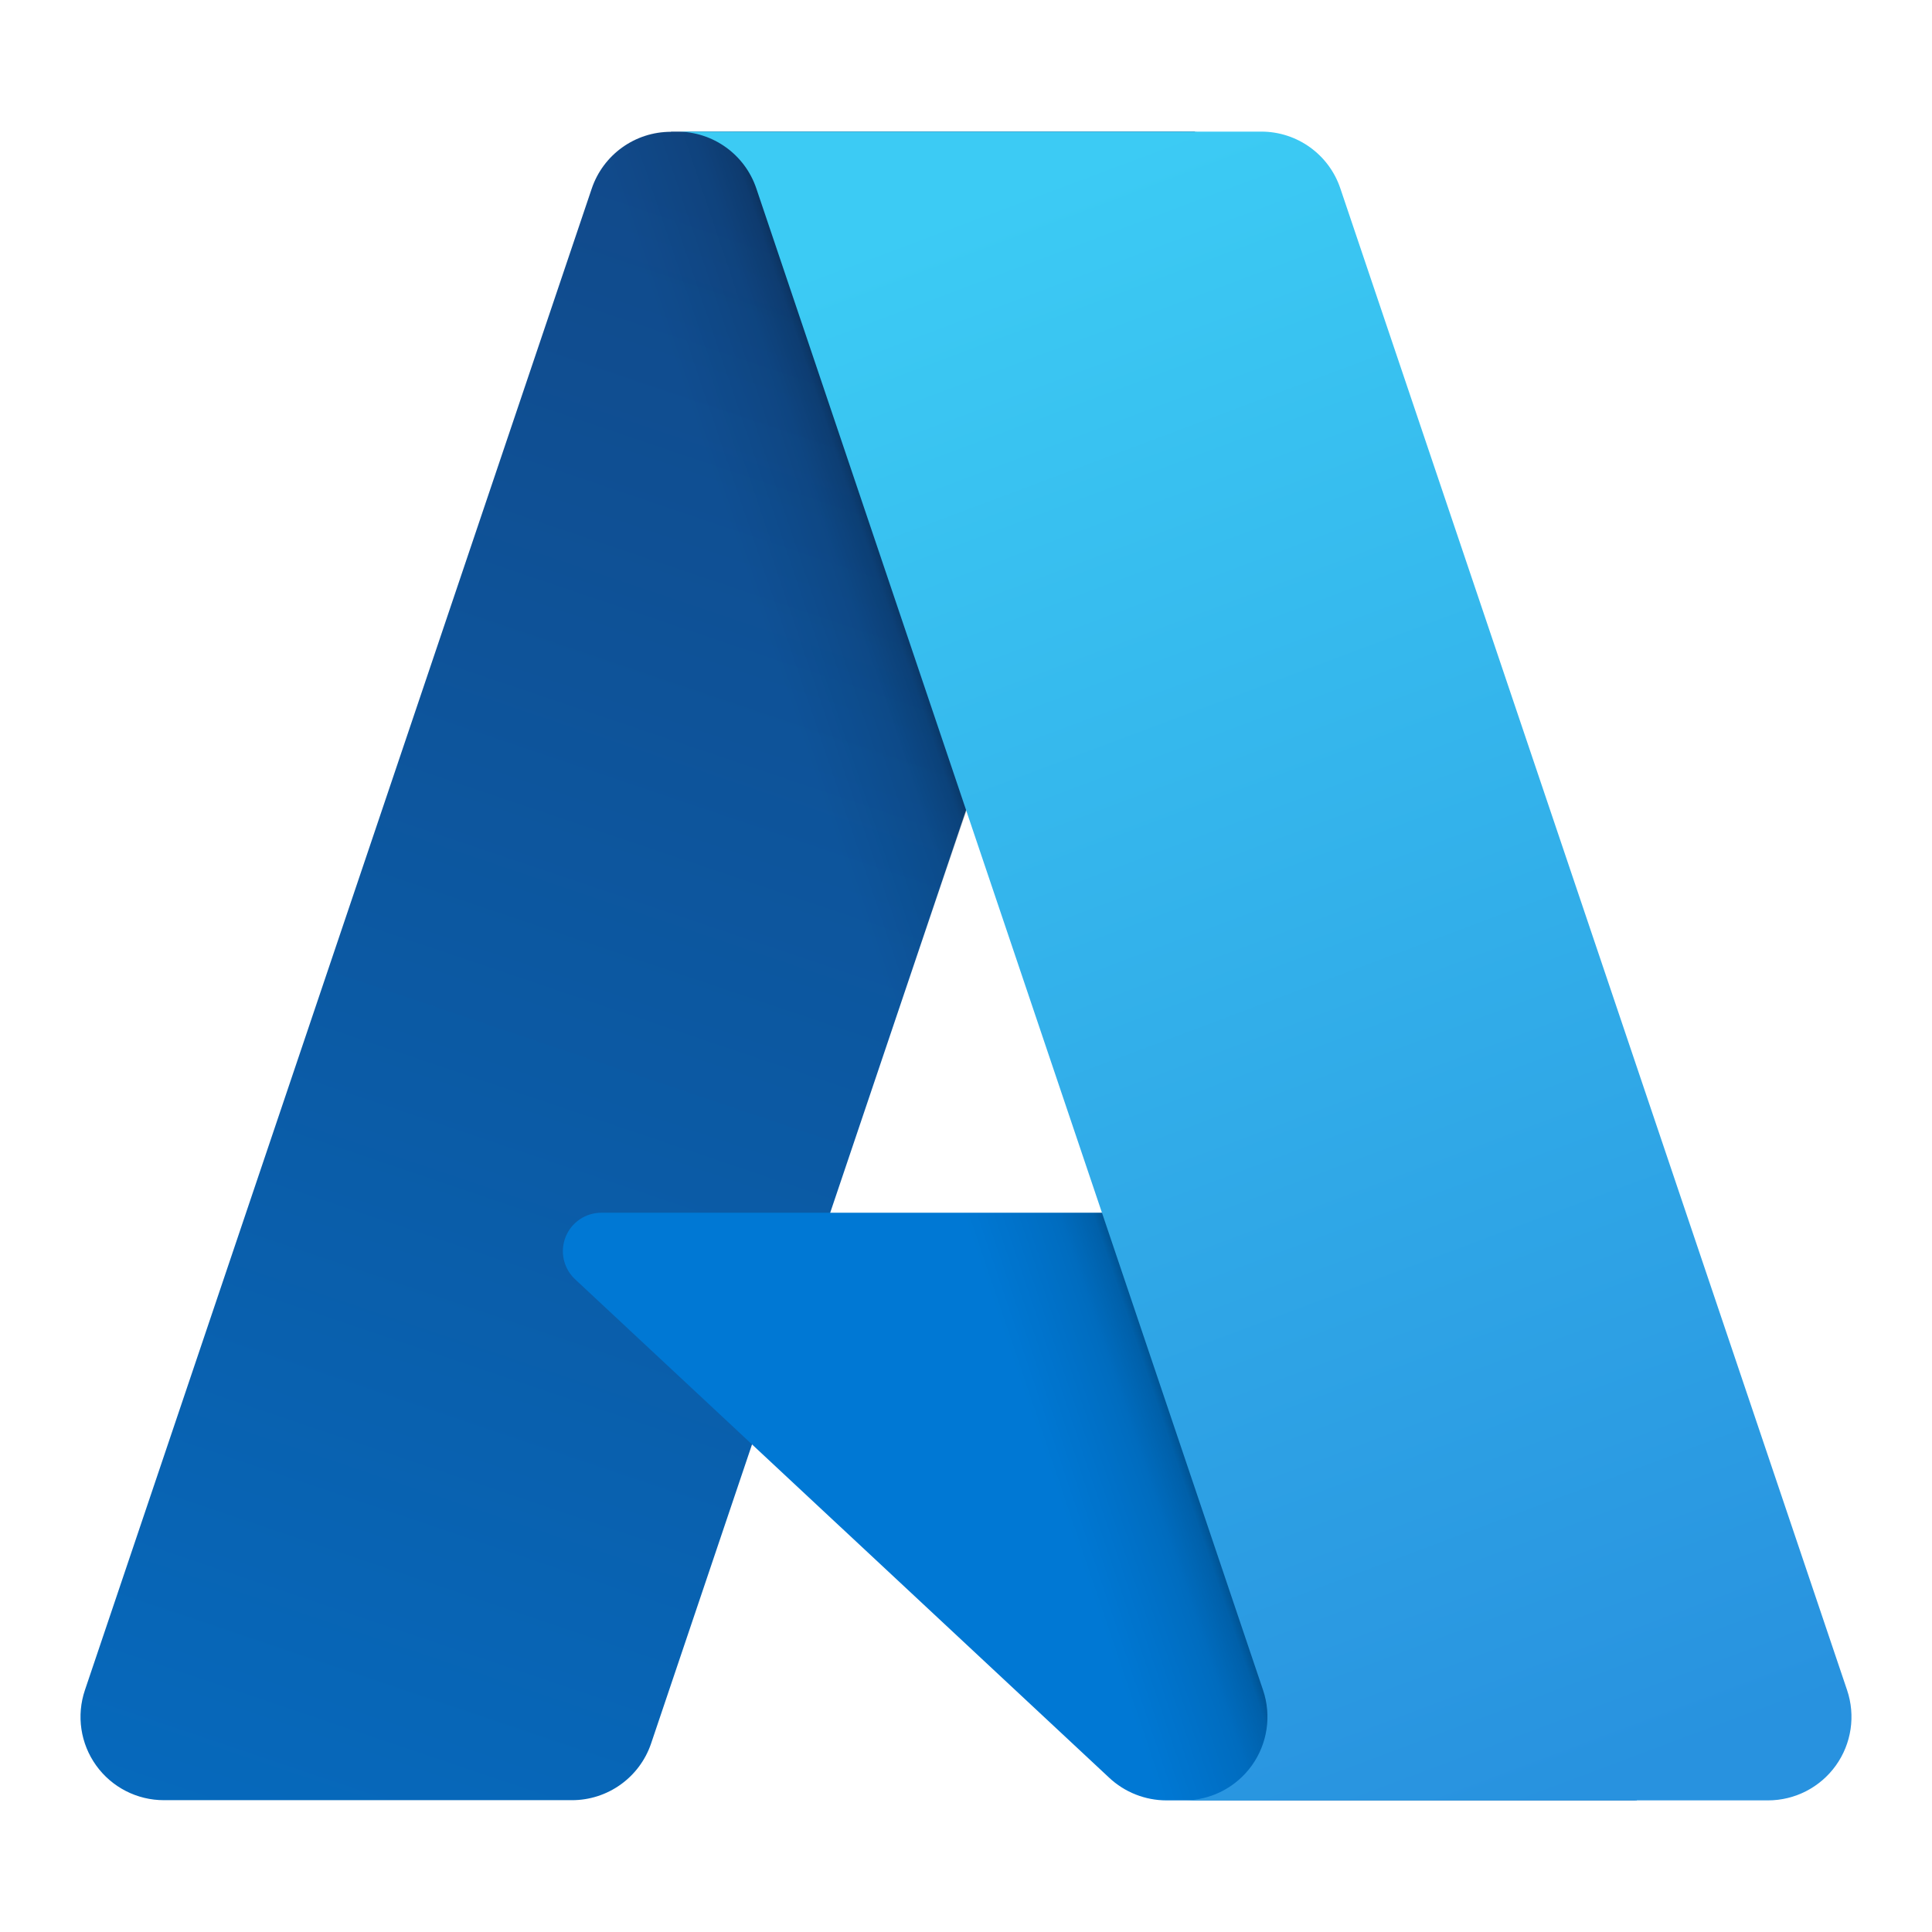
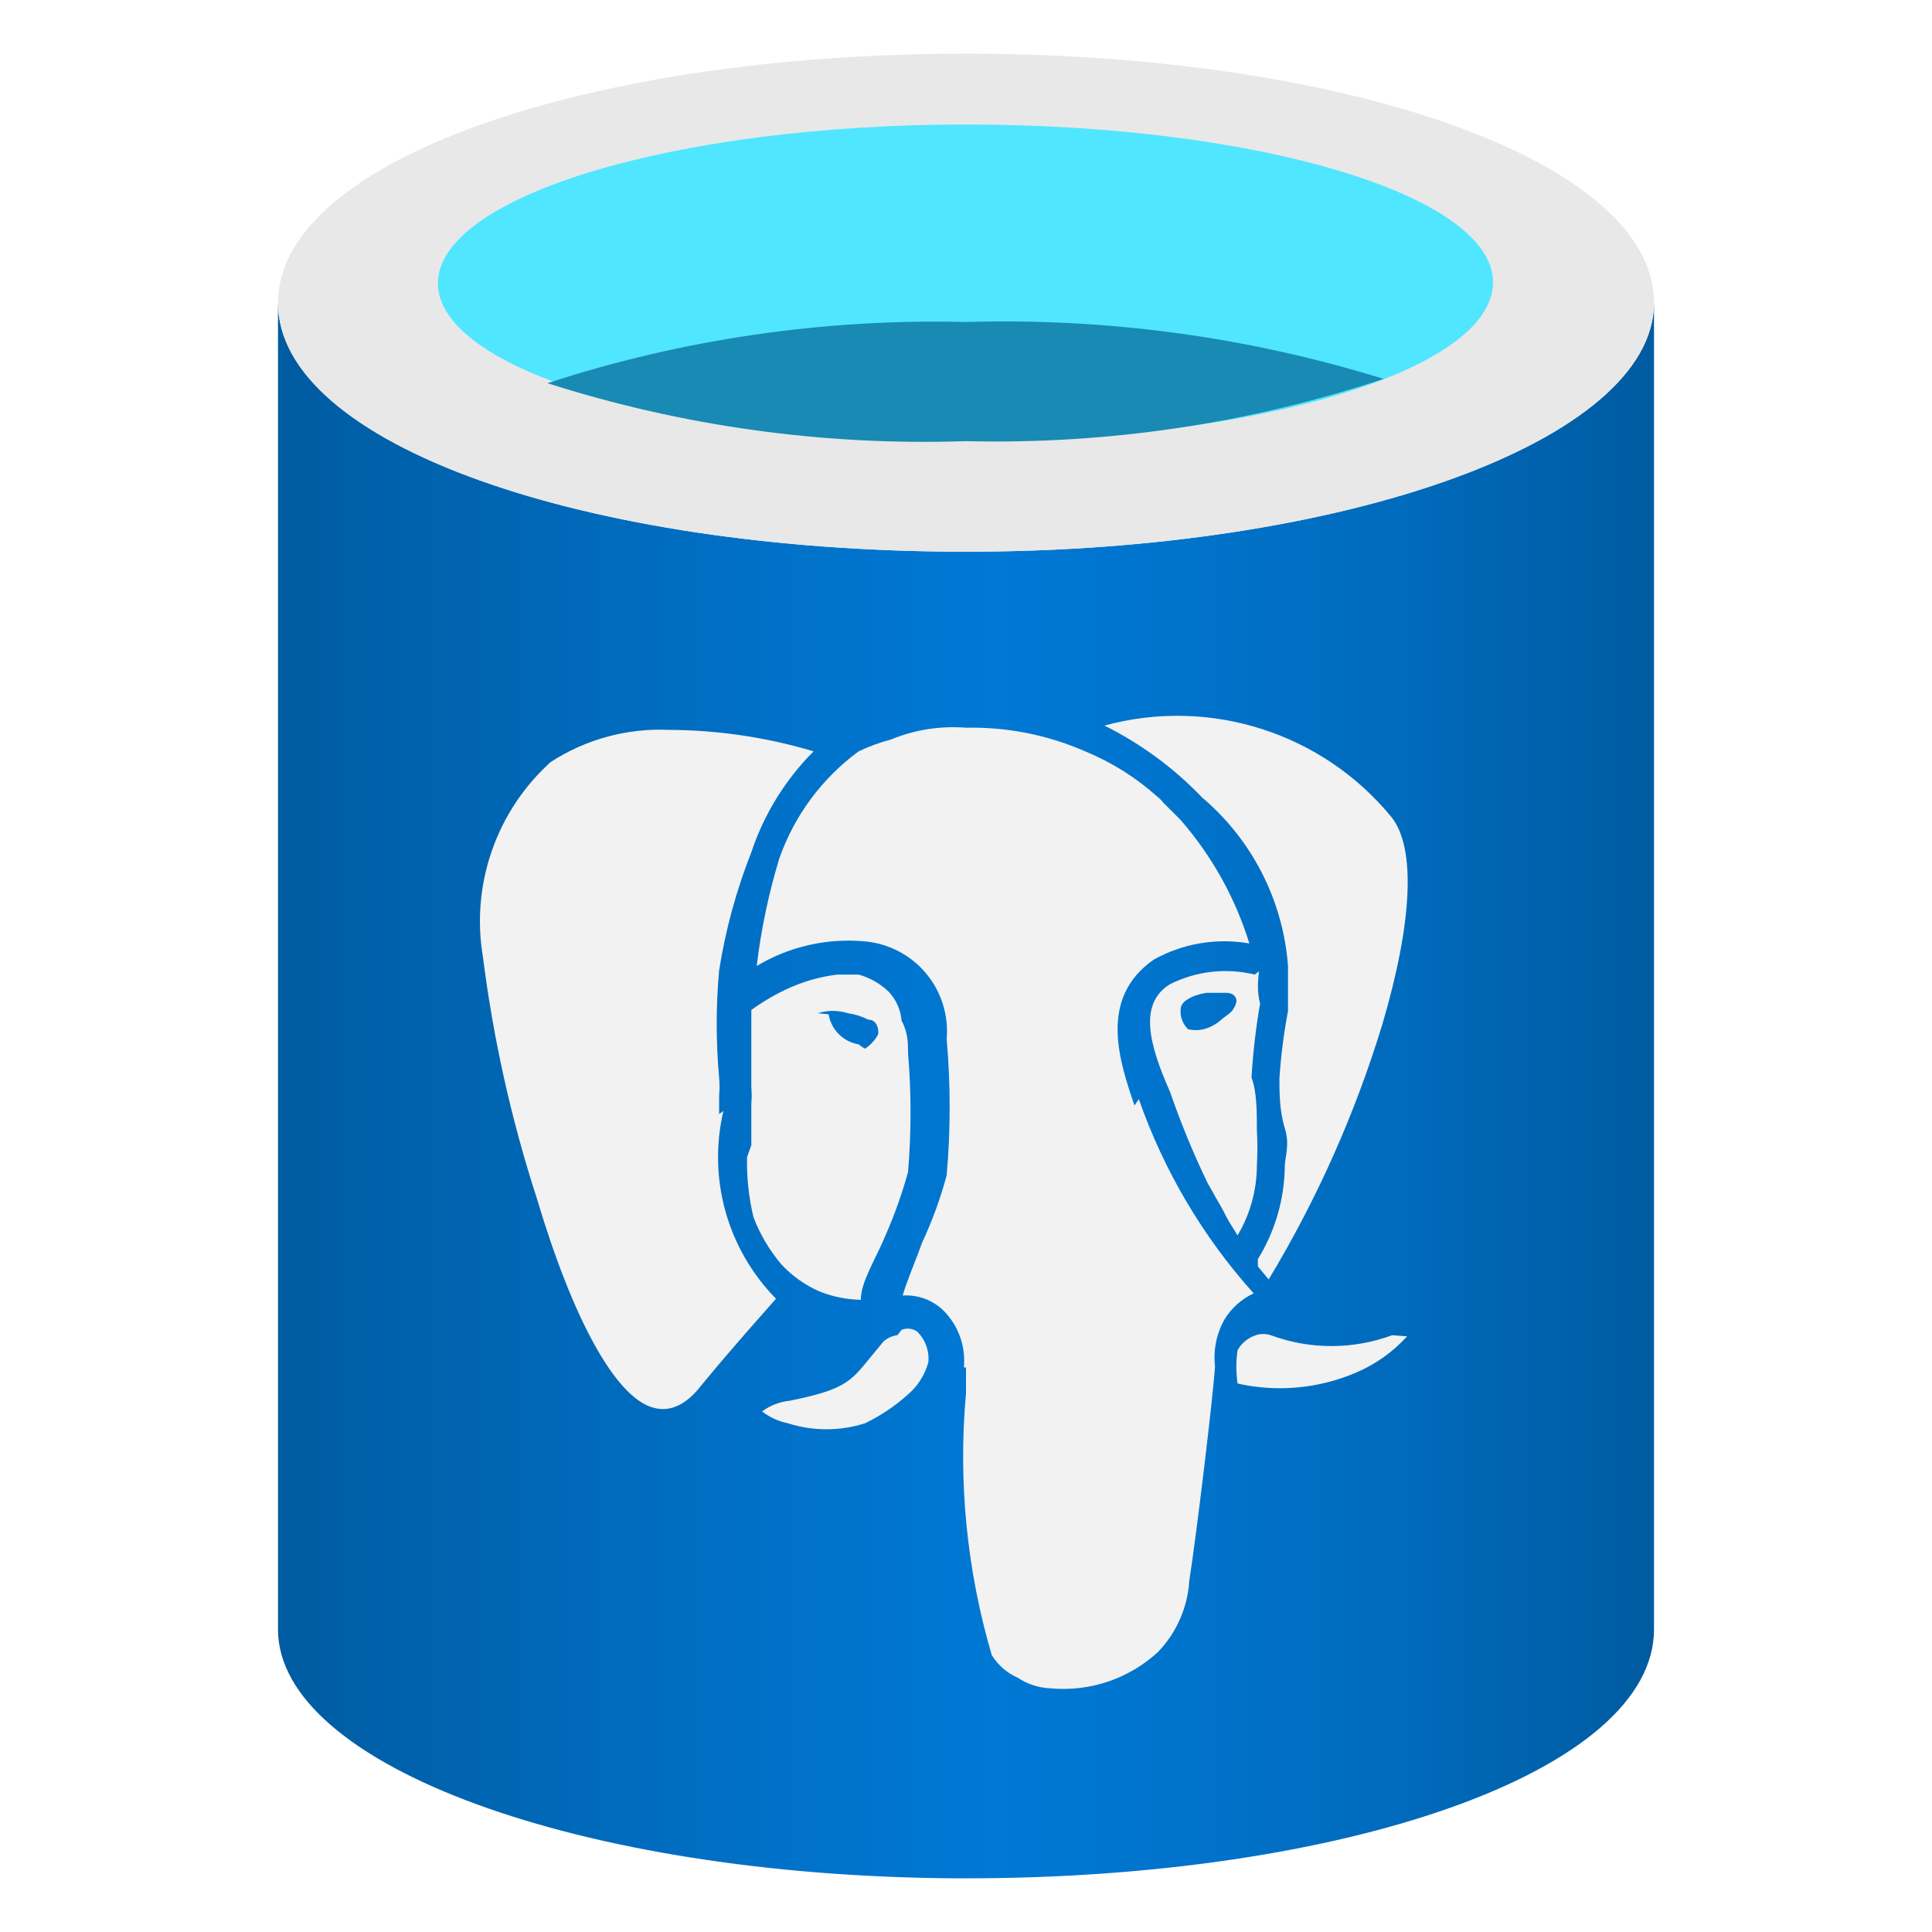
- <svg xmlns="http://www.w3.org/2000/svg" viewBox="0 0 96 96">
+ <svg xmlns="http://www.w3.org/2000/svg" id="fc890127-728b-4ac0-b5da-86cdfc191e86" width="18" height="18" viewBox="0 0 18 18">
  <defs>
-     <linearGradient id="a" x1="-1032.17" x2="-1059.21" y1="145.31" y2="65.43" gradientTransform="matrix(1 0 0 -1 1075 158)" gradientUnits="userSpaceOnUse">
-       <stop offset="0" stop-color="#114a8b" />
-       <stop offset="1" stop-color="#0669bc" />
-     </linearGradient>
-     <linearGradient id="b" x1="-1023.73" x2="-1029.98" y1="108.08" y2="105.97" gradientTransform="matrix(1 0 0 -1 1075 158)" gradientUnits="userSpaceOnUse">
-       <stop offset="0" stop-opacity=".3" />
-       <stop offset=".07" stop-opacity=".2" />
-       <stop offset=".32" stop-opacity=".1" />
-       <stop offset=".62" stop-opacity=".05" />
-       <stop offset="1" stop-opacity="0" />
-     </linearGradient>
-     <linearGradient id="c" x1="-1027.16" x2="-997.48" y1="147.64" y2="68.56" gradientTransform="matrix(1 0 0 -1 1075 158)" gradientUnits="userSpaceOnUse">
-       <stop offset="0" stop-color="#3ccbf4" />
-       <stop offset="1" stop-color="#2892df" />
+     <linearGradient id="a28dee20-4c71-46b5-b957-804c67da725a" x1="2.44" y1="10.67" x2="15.27" y2="10.67" gradientTransform="translate(0.14 -0.5) rotate(-0.01)" gradientUnits="userSpaceOnUse">
+       <stop offset="0" stop-color="#005ba1" />
+       <stop offset="0.07" stop-color="#0060a9" />
+       <stop offset="0.36" stop-color="#0071c8" />
+       <stop offset="0.52" stop-color="#0078d4" />
+       <stop offset="0.64" stop-color="#0074cd" />
+       <stop offset="0.82" stop-color="#006abb" />
+       <stop offset="1" stop-color="#005ba1" />
    </linearGradient>
  </defs>
-   <path fill="url(#a)" d="M33.34 6.54h26.04l-27.03 80.1a4.15 4.15 0 0 1-3.94 2.81H8.15a4.14 4.14 0 0 1-3.93-5.47L29.4 9.38a4.15 4.15 0 0 1 3.94-2.83z" />
-   <path fill="#0078d4" d="M71.17 60.26H29.88a1.91 1.91 0 0 0-1.3 3.31l26.53 24.76a4.17 4.17 0 0 0 2.85 1.13h23.38z" />
-   <path fill="url(#b)" d="M33.34 6.54a4.12 4.12 0 0 0-3.95 2.88L4.25 83.92a4.14 4.14 0 0 0 3.91 5.54h20.79a4.44 4.44 0 0 0 3.4-2.9l5.02-14.78 17.91 16.7a4.24 4.24 0 0 0 2.67.97h23.29L71.02 60.26H41.24L59.47 6.55z" />
-   <path fill="url(#c)" d="M66.6 9.36a4.14 4.14 0 0 0-3.93-2.82H33.65a4.15 4.15 0 0 1 3.93 2.82l25.18 74.62a4.15 4.15 0 0 1-3.93 5.48h29.02a4.15 4.15 0 0 0 3.93-5.48z" />
+   <path d="M9,5.14c-3.54,0-6.41-1-6.41-2.32V15.18c0,1.27,2.82,2.3,6.32,2.32H9c3.54,0,6.41-1,6.41-2.32V2.82C15.41,4.1,12.54,5.14,9,5.14Z" fill="url(#a28dee20-4c71-46b5-b957-804c67da725a)" />
+   <path d="M15.41,2.82c0,1.28-2.87,2.32-6.41,2.32s-6.41-1-6.41-2.32S5.46.5,9,.5s6.41,1,6.41,2.32" fill="#e8e8e8" />
+   <path d="M13.91,2.63c0,.82-2.2,1.48-4.91,1.48S4.08,3.45,4.08,2.64,6.28,1.16,9,1.16s4.91.66,4.91,1.47" fill="#50e6ff" />
+   <path d="M9,3a11.65,11.65,0,0,0-3.9.57A11.53,11.53,0,0,0,9,4.11a11.47,11.47,0,0,0,3.89-.58A11.93,11.93,0,0,0,9,3Z" fill="#198ab3" />
+   <path d="M12,9c0,.08,0,.24,0,.42a5.12,5.12,0,0,0-.08.63c0,.12,0,.3.05.46s0,.27,0,.36a1.68,1.68,0,0,1-.25.86.43.43,0,0,0,0,.07l.1.12a10.55,10.55,0,0,0,1.06-2.38h0c.28-.95.31-1.63.09-1.92a2.58,2.58,0,0,0-2.68-.86,3.29,3.29,0,0,1,.91.67A2.28,2.28,0,0,1,12,9Zm-.31.08a1.15,1.15,0,0,0-.79.09c-.29.18-.2.55,0,1a7.77,7.77,0,0,0,.35.85l.09.16h0c.05.08.08.15.11.2l.08.13a1.28,1.28,0,0,0,.18-.65,2.86,2.86,0,0,0,0-.33c0-.17,0-.36-.05-.49a6.1,6.1,0,0,1,.08-.69C11.71,9.24,11.72,9.13,11.73,9.05Zm-.3.41a.4.4,0,0,1-.18.1h0a.33.33,0,0,1-.14,0A.23.23,0,0,1,11,9.4h0c0-.07.11-.13.24-.15h.19s.09,0,.09.08A.2.2,0,0,1,11.43,9.46Zm-4.69.89c0-.07,0-.13,0-.17a1,1,0,0,0,0-.17,5.55,5.55,0,0,1,0-1A5.22,5.22,0,0,1,7,7.94,2.41,2.41,0,0,1,7.58,7,4.78,4.78,0,0,0,6.23,6.8a1.87,1.87,0,0,0-1.1.3A2,2,0,0,0,4.5,8.92,12.27,12.27,0,0,0,5,11.16c.34,1.14.73,1.84,1.07,1.95h0c.15.05.31,0,.47-.21.28-.34.54-.63.69-.8A1.88,1.88,0,0,1,6.74,10.35Zm.26.4a2.18,2.18,0,0,0,.06.56,1.5,1.5,0,0,0,.26.44,1.07,1.07,0,0,0,.35.25,1.09,1.09,0,0,0,.39.08c0-.17.14-.38.23-.6a4.35,4.35,0,0,0,.21-.59,6.61,6.61,0,0,0,0-1.11c0-.09,0-.19-.06-.3a.45.45,0,0,0-.12-.27l0,0A.66.66,0,0,0,8,9.08H7.8a1.56,1.56,0,0,0-.48.14A2,2,0,0,0,7,9.41v.11c0,.2,0,.41,0,.61v0a.86.86,0,0,1,0,.15l0,.39H7Zm.66-1.34,0,0a.46.46,0,0,1,.28,0,.6.6,0,0,1,.19.06c.09,0,.1.11.09.14h0a.37.37,0,0,1-.12.13A.3.3,0,0,1,8,9.73h0a.34.34,0,0,1-.28-.28Zm.74,3a.23.23,0,0,0-.13.06l-.14.17c-.17.21-.24.28-.73.38a.52.52,0,0,0-.26.1.58.58,0,0,0,.24.11,1.18,1.18,0,0,0,.72,0A1.7,1.7,0,0,0,8.45,13a.61.61,0,0,0,.2-.31.36.36,0,0,0-.1-.28A.15.15,0,0,0,8.4,12.39Zm4.61,0a1.63,1.63,0,0,1-1.13,0,.22.22,0,0,0-.14,0,.3.3,0,0,0-.17.14,1.09,1.09,0,0,0,0,.31,1.8,1.8,0,0,0,1.1-.1,1.36,1.36,0,0,0,.48-.34Zm-2.4-2.14c-.14-.41-.34-1,.18-1.36a1.35,1.35,0,0,1,.89-.15A3.18,3.18,0,0,0,11,7.64l-.1-.1-.06-.06h0a.34.34,0,0,0-.06-.06l0,0,0,0A2.34,2.34,0,0,0,10.11,7,2.63,2.63,0,0,0,9,6.78a1.52,1.52,0,0,0-.7.11A1.77,1.77,0,0,0,8,7a2.1,2.1,0,0,0-.74,1,5.84,5.84,0,0,0-.21,1,1.66,1.66,0,0,1,1-.23.84.84,0,0,1,.77.91,7.26,7.26,0,0,1,0,1.27,3.87,3.87,0,0,1-.23.63c-.06.17-.14.35-.18.49a.5.5,0,0,1,.38.14.66.66,0,0,1,.19.53H9c0,.08,0,.16,0,.24a6.55,6.55,0,0,0,.24,2.44.54.54,0,0,0,.24.21.6.6,0,0,0,.31.1,1.3,1.3,0,0,0,1-.34,1.05,1.05,0,0,0,.29-.66c.07-.45.22-1.7.24-2h0a.72.72,0,0,1,.09-.44.63.63,0,0,1,.27-.24A5.36,5.36,0,0,1,10.61,10.24Z" fill="#f2f2f2" />
</svg>
